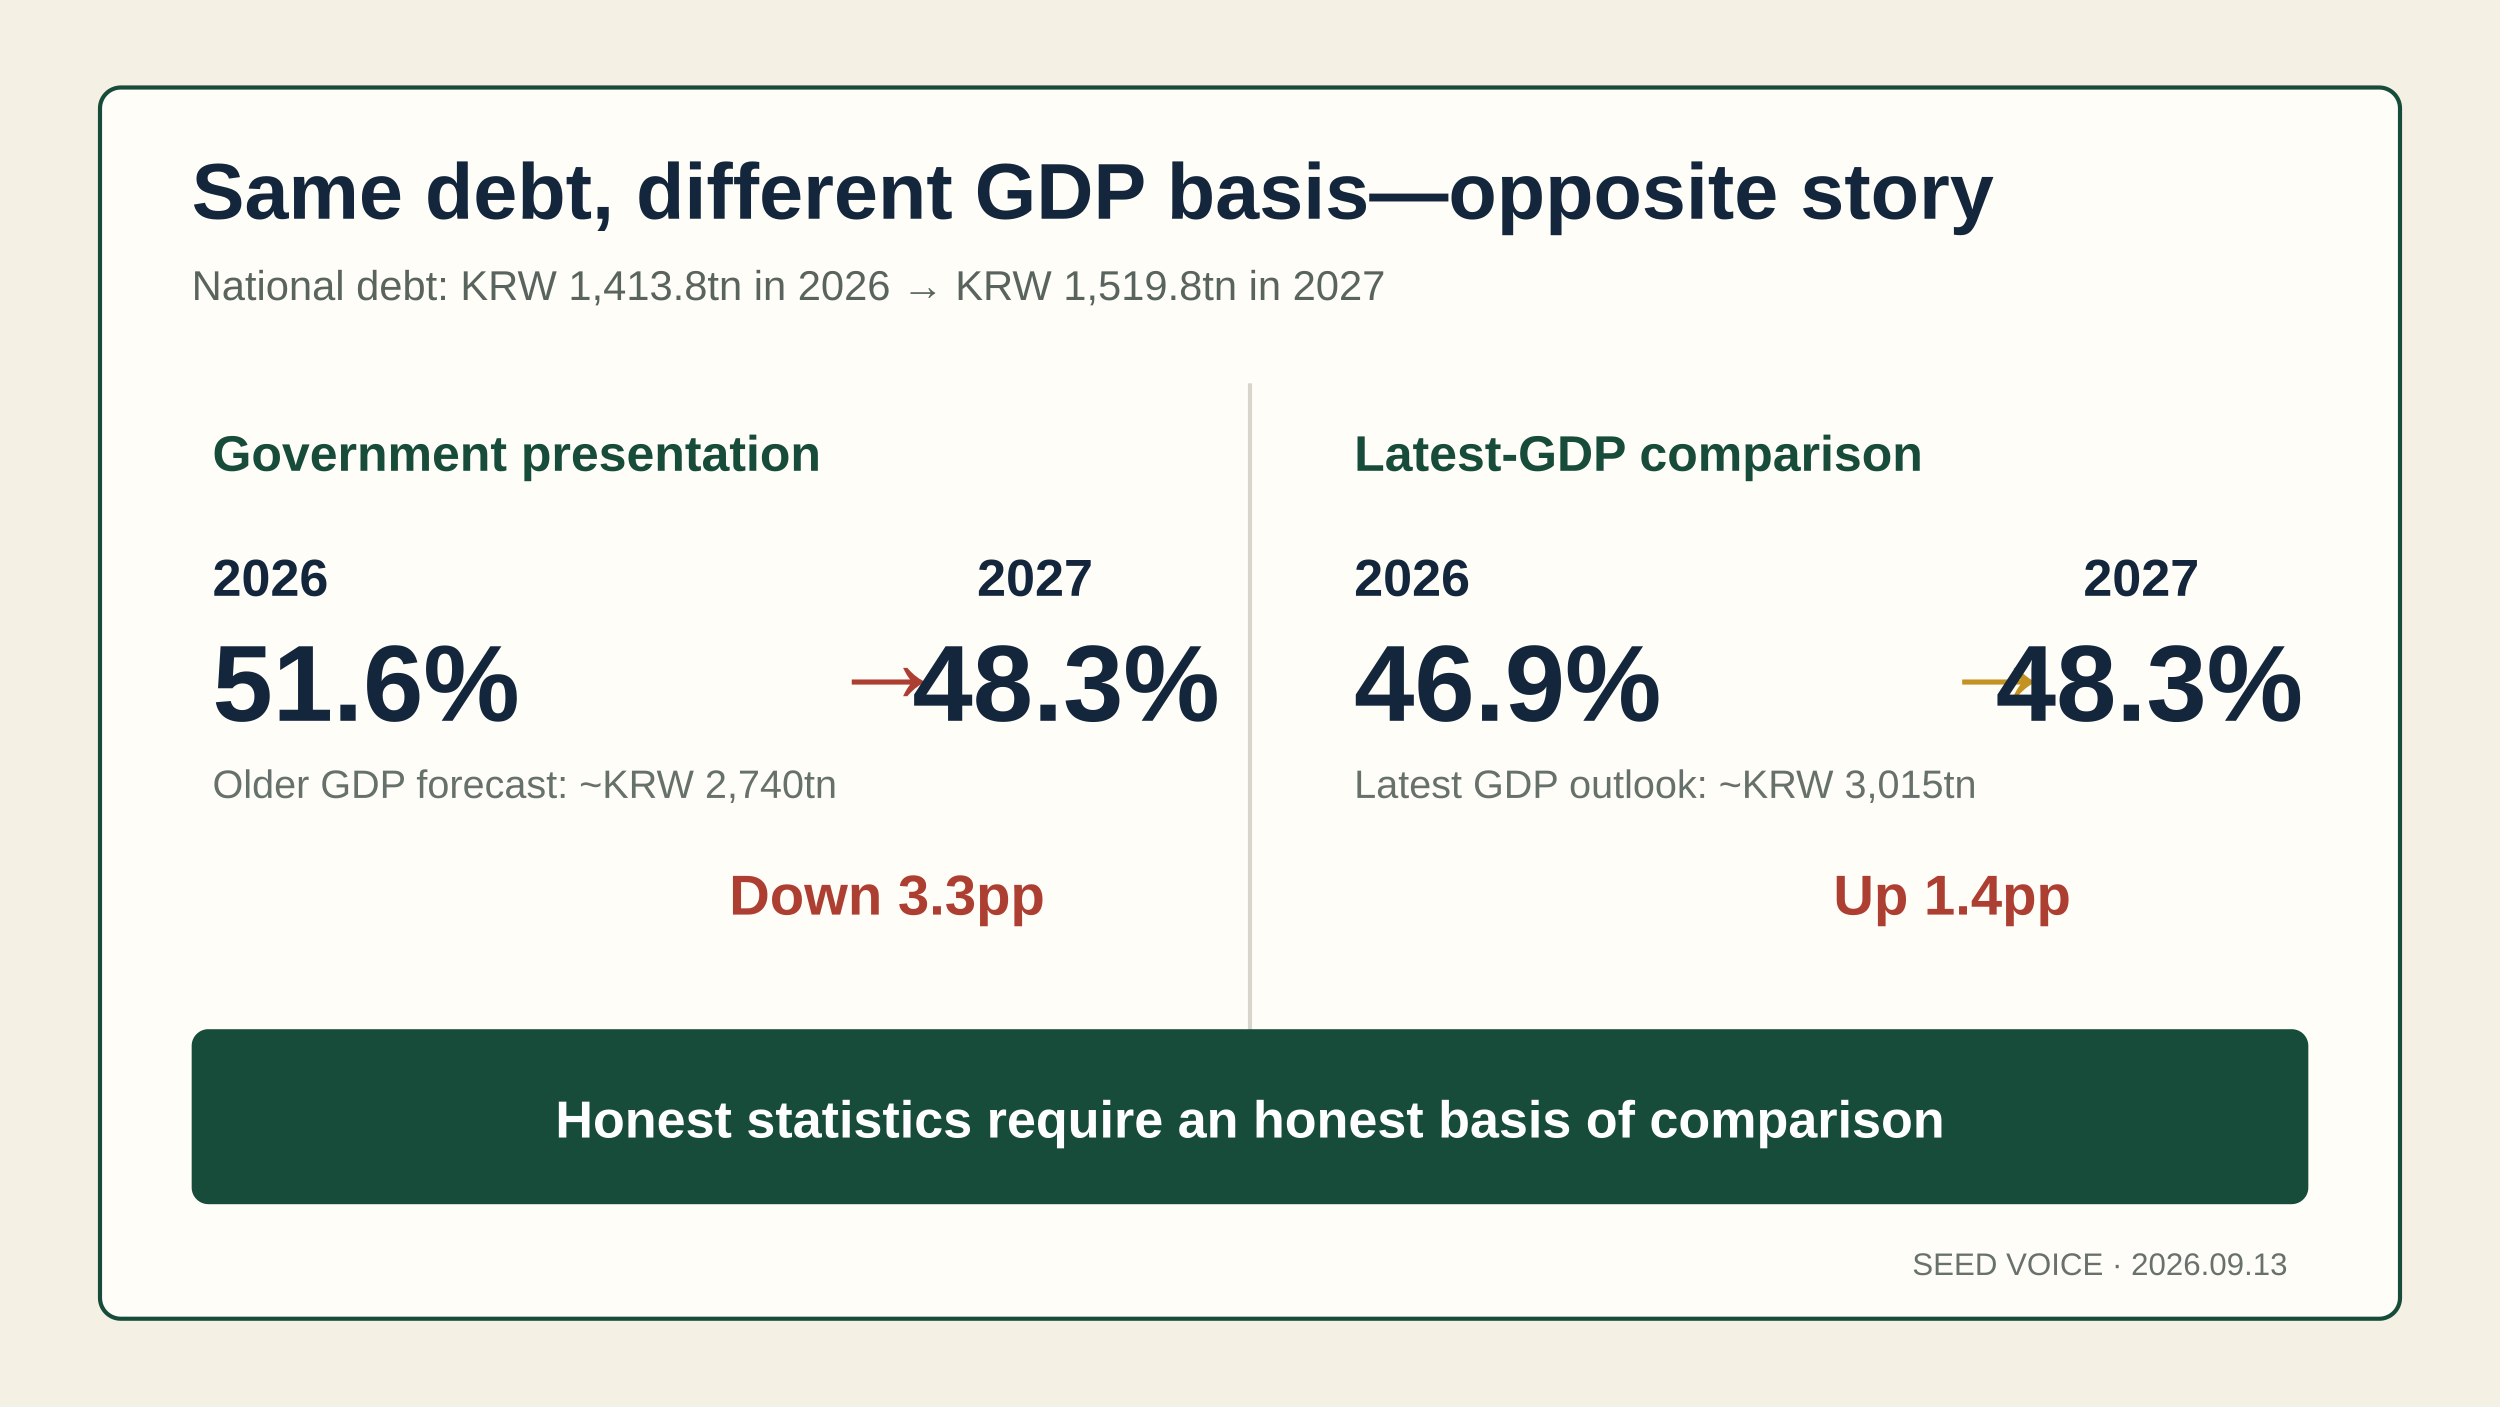
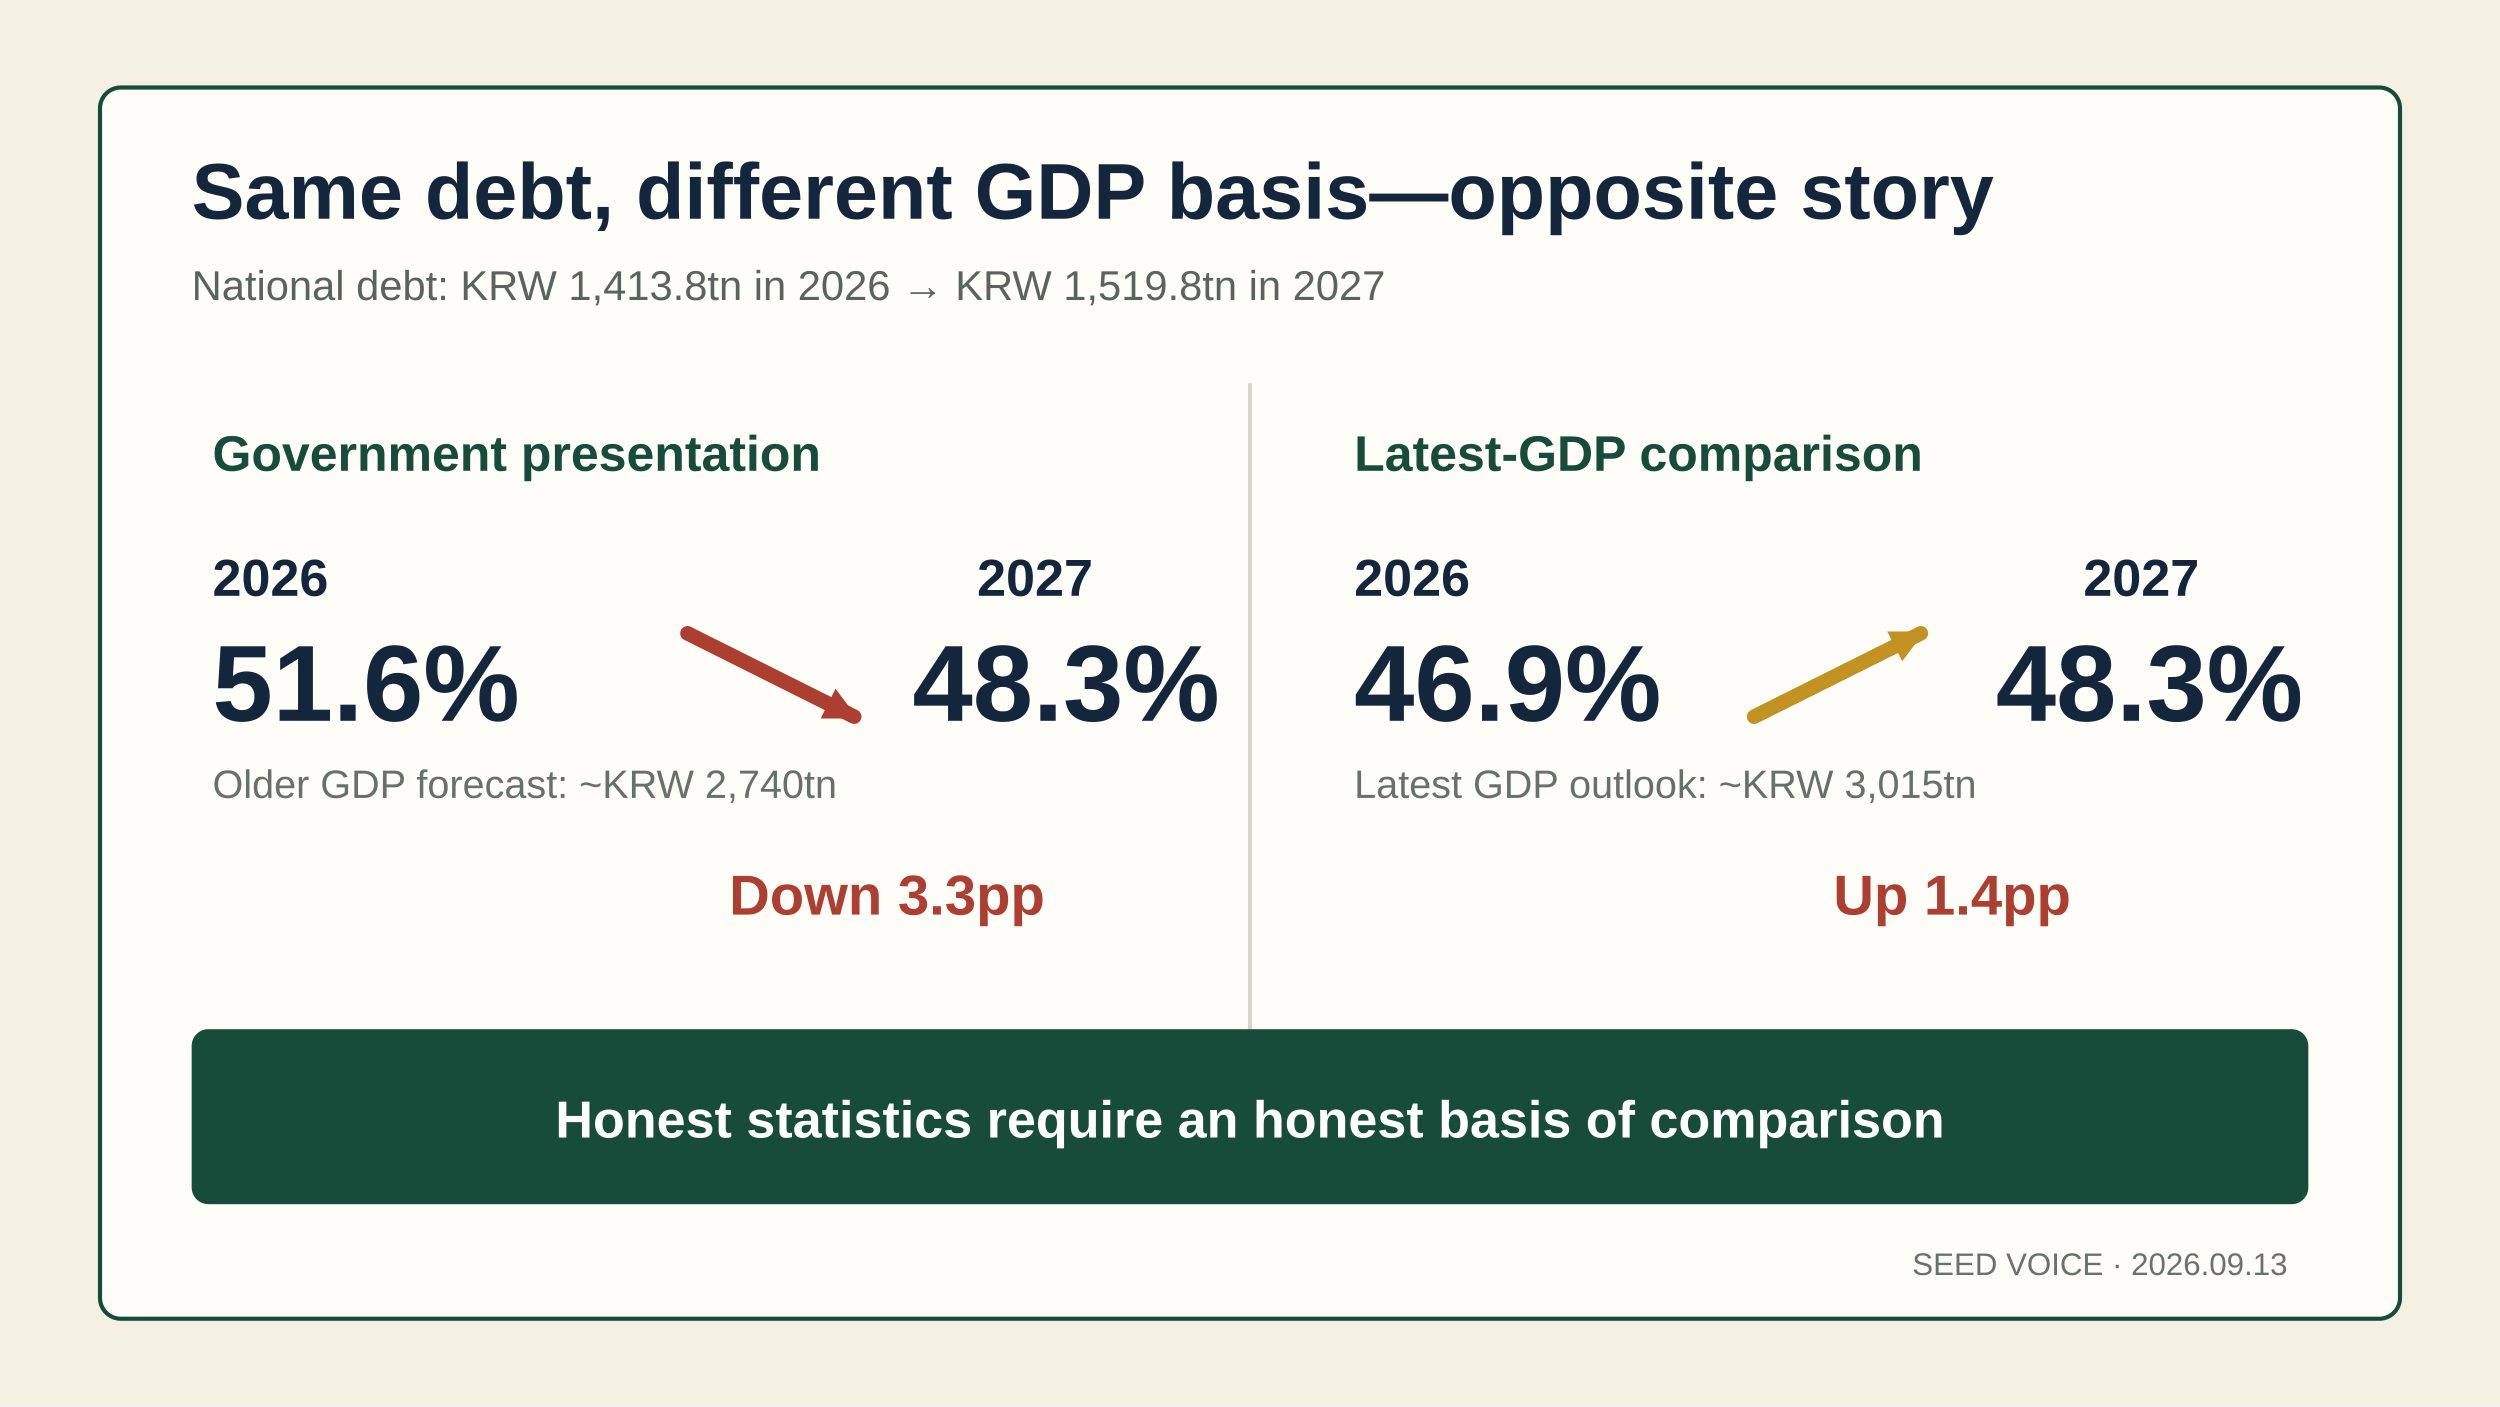
<svg xmlns="http://www.w3.org/2000/svg" width="1200" height="675" viewBox="0 0 1200 675">
  <rect width="1200" height="675" fill="#f5f0e4" />
  <rect x="48" y="42" width="1104" height="591" rx="10" fill="#fffdf8" stroke="#174c3a" stroke-width="2" />
+   <defs>
+     <marker id="arrow-down-en" markerWidth="16" markerHeight="16" refX="14" refY="8" orient="auto" markerUnits="userSpaceOnUse">
+       <path d="M0,0 L16,8 L0,16 Z" fill="#ad3f32" />
+     </marker>
+     <marker id="arrow-up-en" markerWidth="16" markerHeight="16" refX="14" refY="8" orient="auto" markerUnits="userSpaceOnUse">
+       <path d="M0,0 L16,8 L0,16 Z" fill="#c29222" />
+     </marker>
+   </defs>
  <g font-family="Arial, sans-serif">
    <text x="92" y="105" fill="#13263b" font-size="38" font-weight="800">Same debt, different GDP basis—opposite story</text>
    <text x="92" y="144" fill="#59645f" font-size="20">National debt: KRW 1,413.8tn in 2026 → KRW 1,519.8tn in 2027</text>
    <line x1="600" y1="184" x2="600" y2="547" stroke="#d7d5cc" stroke-width="2" />
    <text x="102" y="226" fill="#174c3a" font-size="24" font-weight="800">Government presentation</text>
    <text x="650" y="226" fill="#174c3a" font-size="24" font-weight="800">Latest-GDP comparison</text>
    <text x="102" y="286" fill="#13263b" font-size="25" font-weight="700">2026</text>
    <text x="102" y="346" fill="#13263b" font-size="52" font-weight="900">51.6%</text>
    <text x="102" y="383" fill="#67716c" font-size="19">Older GDP forecast: ~KRW 2,740tn</text>
-     <text x="397" y="337" fill="#ad3f32" font-size="58" font-weight="900">→</text>
+     <line x1="330" y1="304" x2="410" y2="344" stroke="#ad3f32" stroke-width="7" stroke-linecap="round" marker-end="url(#arrow-down-en)" />
    <text x="469" y="286" fill="#13263b" font-size="25" font-weight="700">2027</text>
    <text x="438" y="346" fill="#13263b" font-size="52" font-weight="900">48.3%</text>
    <text x="350" y="439" fill="#ad3f32" font-size="27" font-weight="800">Down 3.3pp</text>
    <text x="650" y="286" fill="#13263b" font-size="25" font-weight="700">2026</text>
    <text x="650" y="346" fill="#13263b" font-size="52" font-weight="900">46.9%</text>
    <text x="650" y="383" fill="#67716c" font-size="19">Latest GDP outlook: ~KRW 3,015tn</text>
-     <text x="930" y="337" fill="#c29222" font-size="58" font-weight="900">→</text>
+     <line x1="842" y1="344" x2="922" y2="304" stroke="#c29222" stroke-width="7" stroke-linecap="round" marker-end="url(#arrow-up-en)" />
    <text x="1000" y="286" fill="#13263b" font-size="25" font-weight="700">2027</text>
    <text x="958" y="346" fill="#13263b" font-size="52" font-weight="900">48.3%</text>
    <text x="880" y="439" fill="#ad3f32" font-size="27" font-weight="800">Up 1.4pp</text>
    <rect x="92" y="494" width="1016" height="84" rx="8" fill="#174c3a" />
    <text x="600" y="546" text-anchor="middle" fill="#fff" font-size="25" font-weight="800">Honest statistics require an honest basis of comparison</text>
    <text x="1098" y="612" text-anchor="end" fill="#68716d" font-size="15">SEED VOICE · 2026.09.13</text>
  </g>
</svg>
